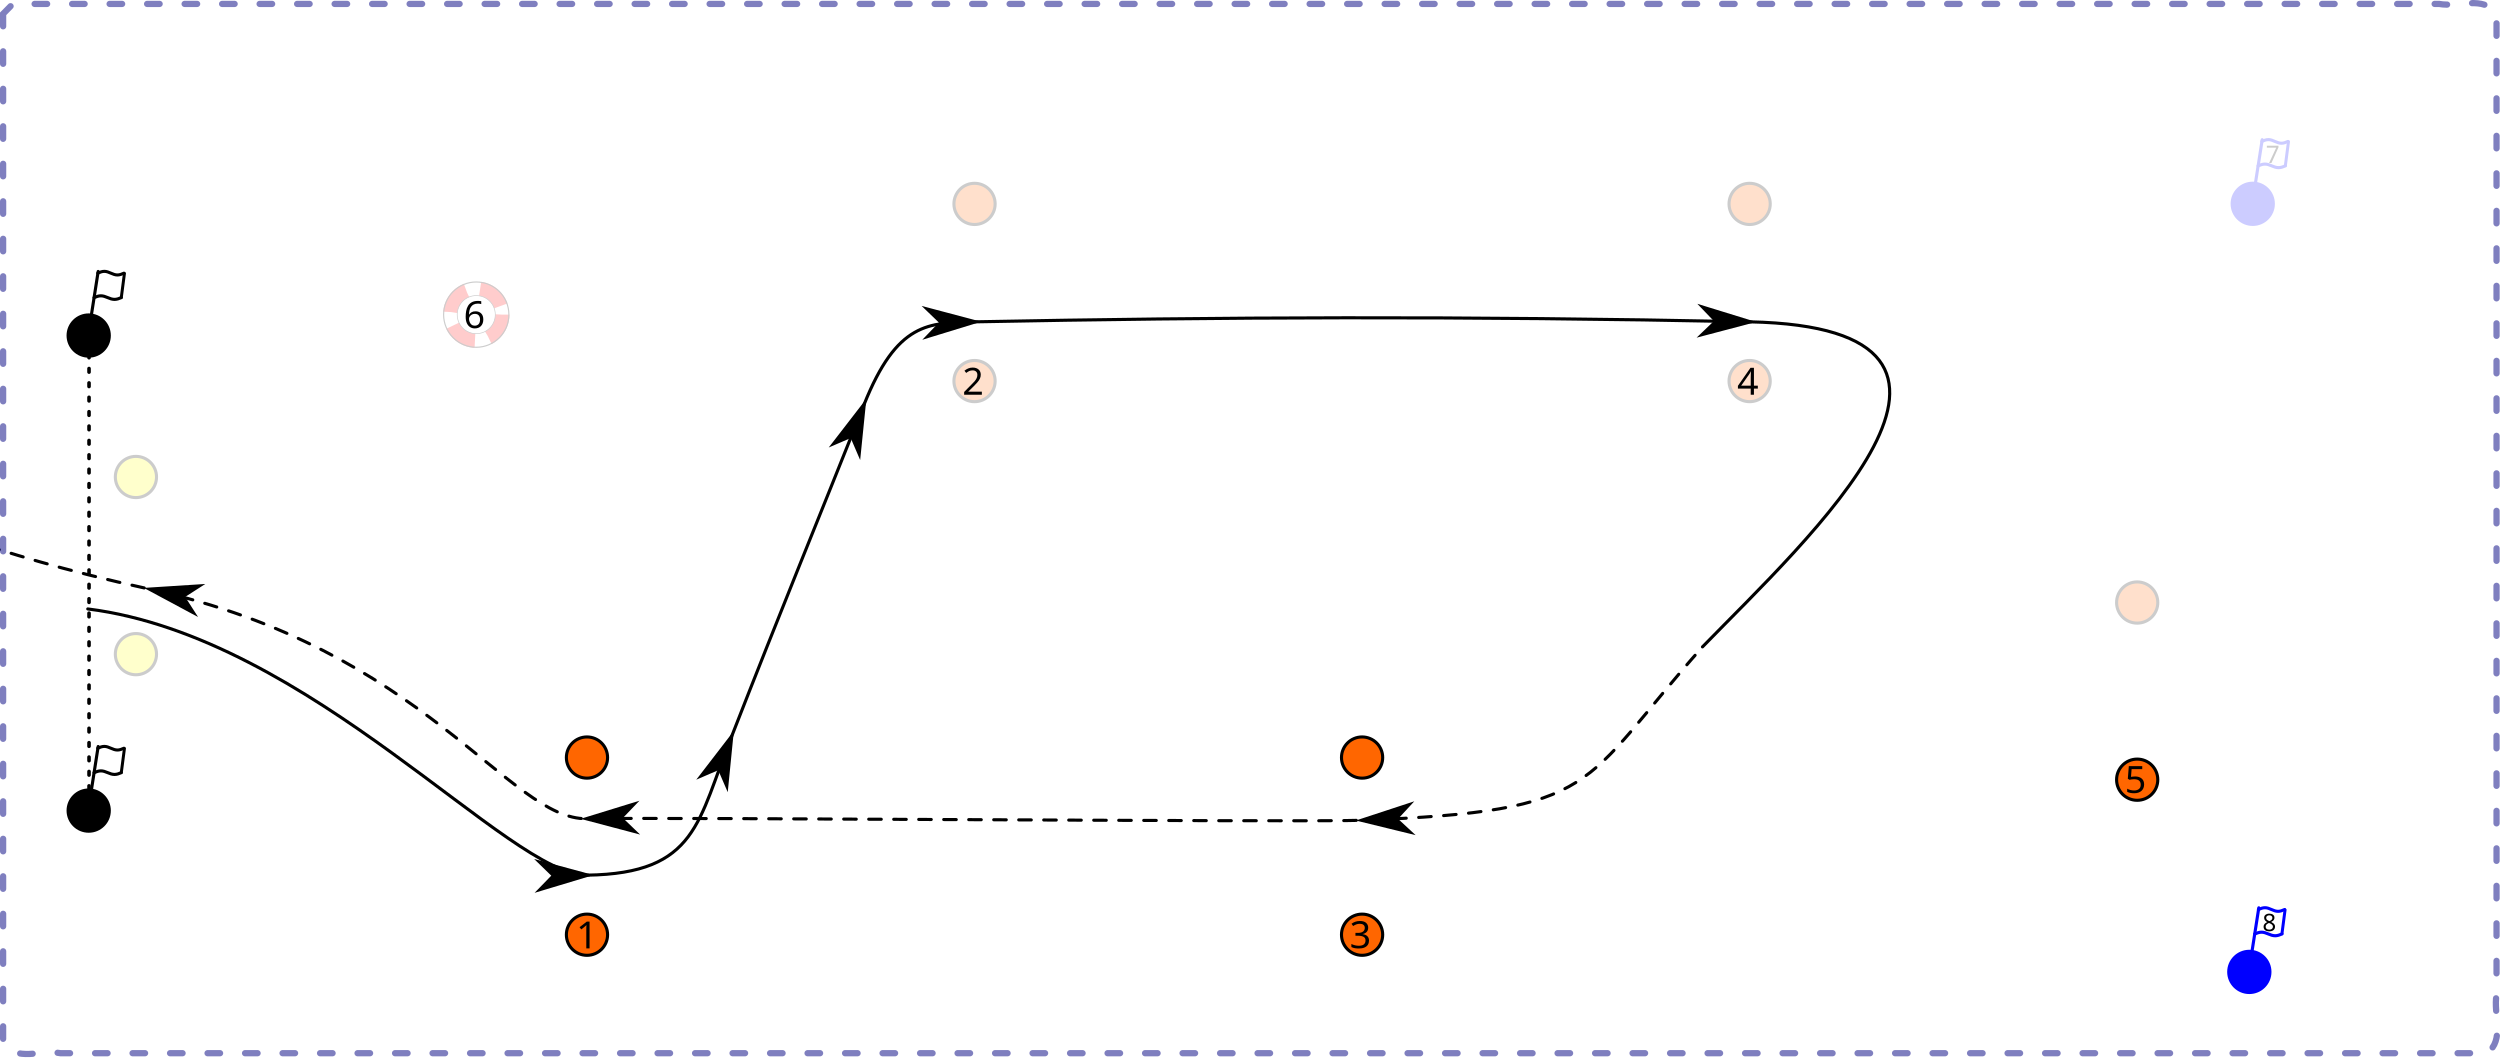
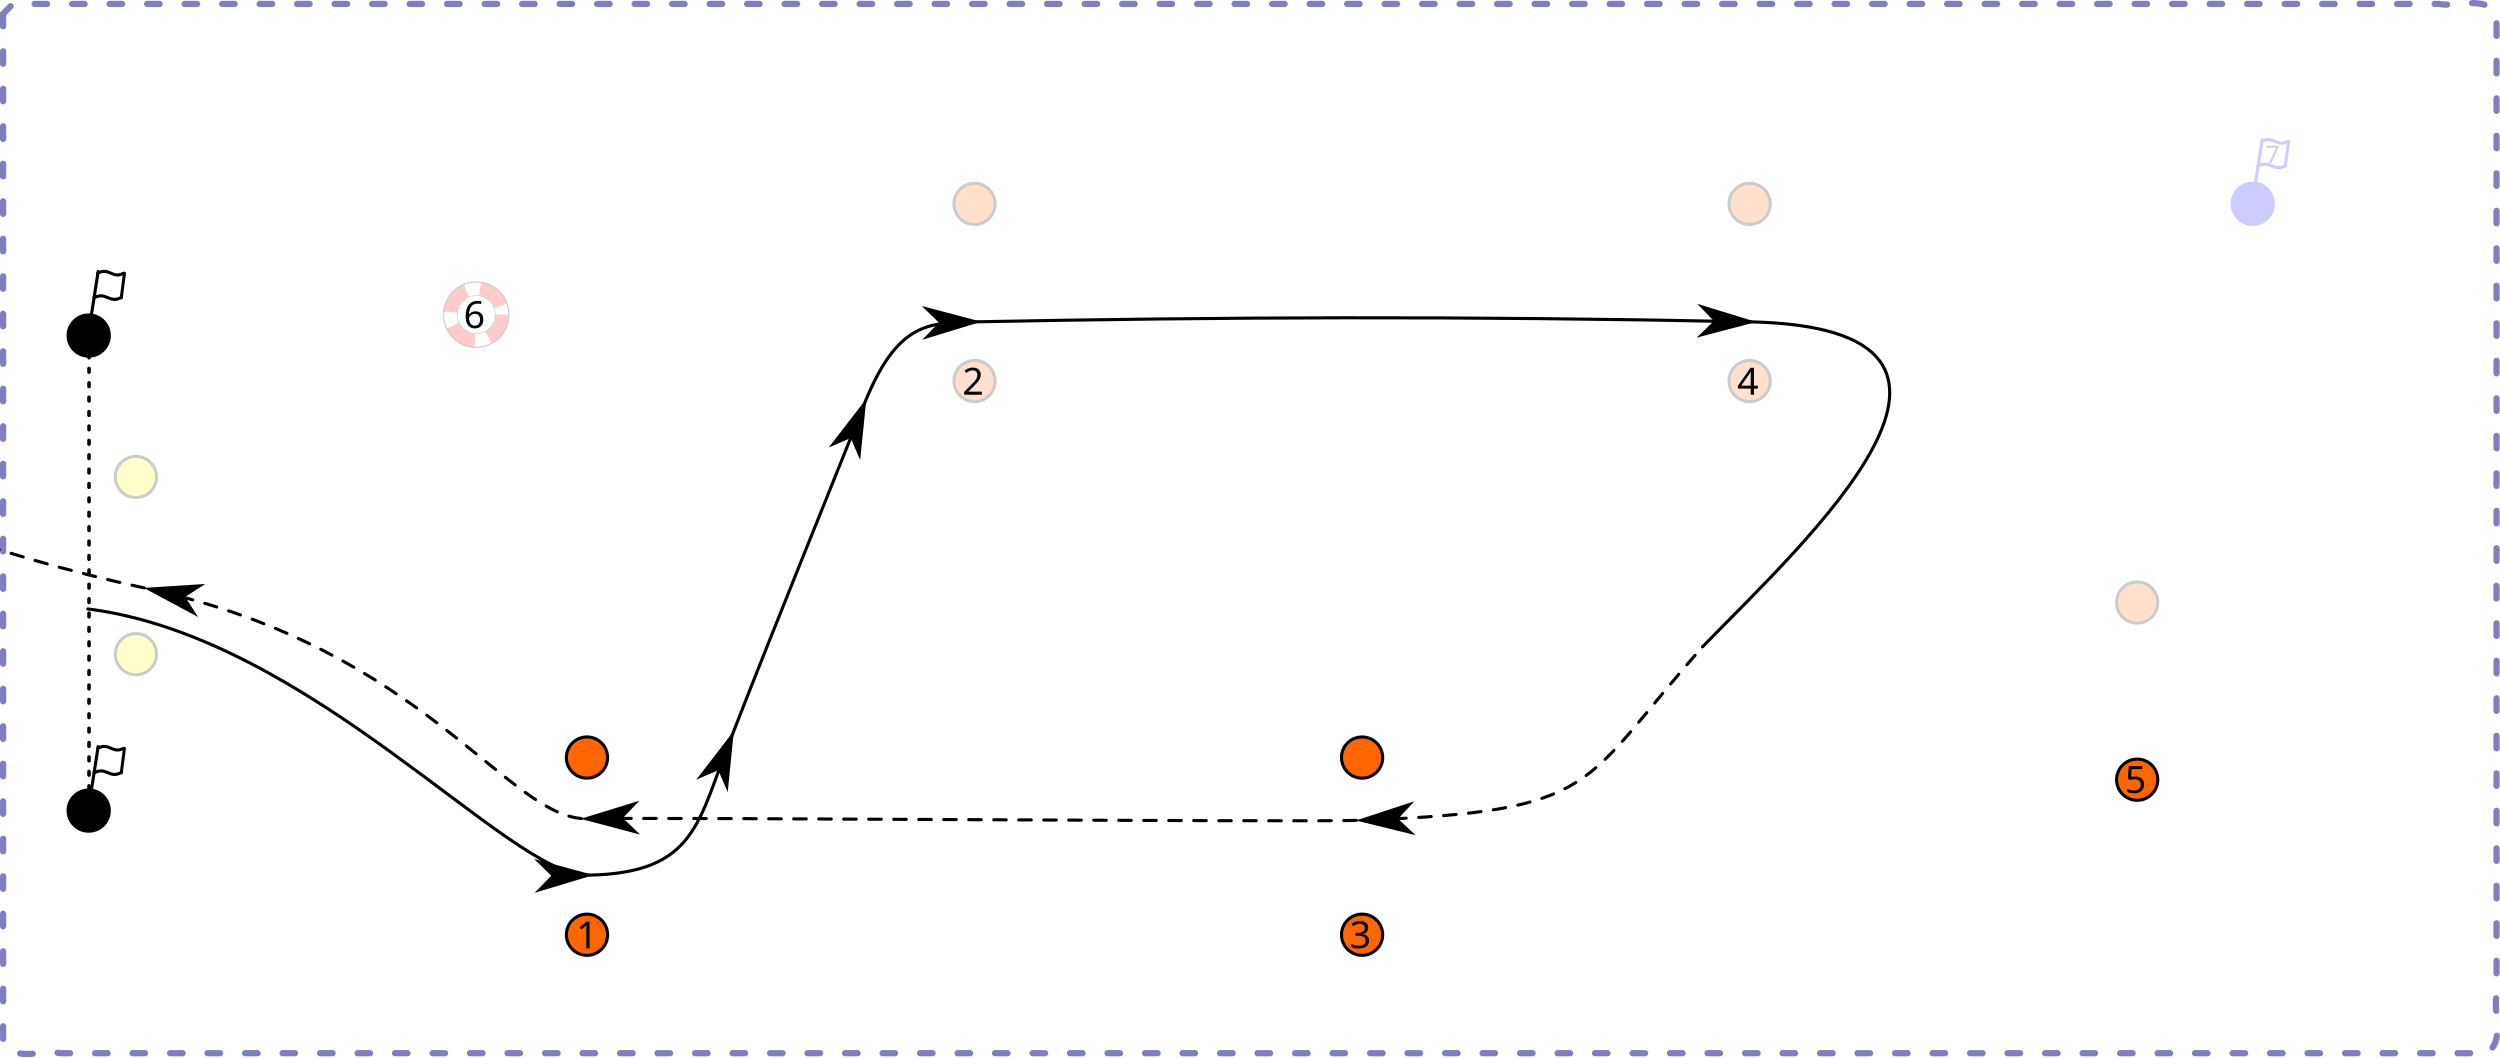
<svg xmlns="http://www.w3.org/2000/svg" version="1.0" id="svg3641" height="360.829" width="853.326" style="enable-background:new" xml:space="preserve">
  <defs id="arrows">
    <marker id="RazorWire" refX="0" refY="0" orient="auto" style="overflow:visible">
      <path id="path5527" style="fill:#34ff00;fill-opacity:1;fill-rule:evenodd;stroke:#34ff00;stroke-width:0.085pt;stroke-opacity:1" d="M 0.019,-0.632 V 0.595 L -6.621,2.568 H 9.113 L 2.979,0.595 V -0.632 L 9.166,-2.472 H -6.594 Z" />
    </marker>
    <marker orient="auto" refY="0" refX="0" id="Scissors" style="overflow:visible">
      <path id="schere" d="M 9.696,-3.847 C 8.661,-5.095 6.794,-5.052 5.4,-4.515 l -8.76,3.283 c -2.548,-1.394 -5.065,-0.995 -5.065,-1.673 0,-0.53 0.487,-0.414 0.414,-1.795 -0.07,-1.326 -1.454,-2.307 -2.763,-2.22 -1.309,-0.008 -2.666,0.995 -2.678,2.379 -0.098,1.393 1.074,2.688 2.461,2.779 1.624,0.242 4.499,-0.742 5.848,1.676 C -6.148,1.766 -7.931,1.771 -9.543,1.679 -10.882,1.602 -12.489,1.985 -13.128,3.301 c -0.617,1.261 -0.012,3.056 1.405,3.442 1.43,0.525 3.393,-0.138 3.733,-1.782 0.262,-1.267 -0.635,-1.862 -0.291,-2.322 0.26,-0.347 1.91,-0.146 4.85,-1.466 L 6.055,4.515 C 7.253,4.85 8.718,4.839 9.78,3.66 L -0.055,-0.057 Z M -9.832,-5.874 c 1.381,0.771 1.268,2.862 -0.167,3.268 -1.298,0.452 -2.956,-0.81 -2.542,-2.216 0.242,-1.154 1.764,-1.579 2.709,-1.052 z m 0.06,8.552 c 1.441,0.532 1.196,2.97 -0.269,3.298 -0.972,0.337 -2.361,-0.148 -2.459,-1.293 -0.189,-1.392 1.446,-2.65 2.728,-2.005 z" style="fill:#34ff00;fill-opacity:1;stroke:#34ff00;stroke-width:1.067;stroke-opacity:1" />
    </marker>
    <marker orient="auto" refY="0" refX="0" id="Legs" style="overflow:visible">
      <g id="g5494" transform="scale(-0.7)" style="fill:#34ff00;fill-opacity:1;stroke:#34ff00;stroke-opacity:1">
        <g id="g5496" transform="matrix(0,-1,-1,0,22.0892,22.73484)" style="fill:#34ff00;fill-opacity:1;stroke:#34ff00;stroke-opacity:1">
          <path id="path5498" d="m 22.636,22.054 c -7.371,5.036 -2.618,7.047 -6.23,14.339" style="fill:#34ff00;fill-opacity:1;fill-rule:evenodd;stroke:#34ff00;stroke-width:1.067pt;stroke-opacity:1" />
          <path id="path5500" d="m 22.825,21.918 c -1.451,8.904 3.772,9.355 4.805,14.747" style="fill:#34ff00;fill-opacity:1;fill-rule:evenodd;stroke:#34ff00;stroke-width:1.067pt;stroke-opacity:1" />
        </g>
        <path id="path5502" d="m -15.029,-7.181 -0.984,4.313 4.227,-1.305 z" style="fill:#34ff00;fill-opacity:1;fill-rule:evenodd;stroke:#34ff00;stroke-width:1.067pt;stroke-opacity:1" />
        <path id="path5504" d="m -16.23,4.861 1.999,3.946 2.418,-3.704 z" style="fill:#34ff00;fill-opacity:1;fill-rule:evenodd;stroke:#34ff00;stroke-width:1.067pt;stroke-opacity:1" />
      </g>
    </marker>
    <linearGradient id="linearGradient5477">
      <stop style="stop-color:#57e307;stop-opacity:1;" offset="0" id="stop5479" />
    </linearGradient>
    <marker style="overflow:visible" id="Arrow1Lend" refX="0" refY="0" orient="auto">
      <path style="fill-rule:evenodd;stroke:#000000;stroke-width:0.853pt;marker-start:none" d="M -10.667,0 -14.933,4.267 0,0 -14.933,-4.267 Z" id="path3104" />
    </marker>
    <marker style="overflow:visible" id="Arrow1Lstart" refX="0" refY="0" orient="auto">
      <path style="fill-rule:evenodd;stroke:#000000;stroke-width:0.853pt;marker-start:none" d="M 10.667,0 14.933,-4.267 0,0 14.933,4.267 Z" id="path3282" />
    </marker>
    <marker style="overflow:visible" id="Arrow1Lstart-7" refX="0" refY="0" orient="auto">
      <path style="fill-rule:evenodd;stroke:#000000;stroke-width:0.853pt;marker-start:none" d="M 10.667,0 14.933,-4.267 0,0 14.933,4.267 Z" id="path3282-4" />
    </marker>
    <marker style="overflow:visible" id="Arrow1Lend-6" refX="0" refY="0" orient="auto">
      <path style="fill-rule:evenodd;stroke:#000000;stroke-width:0.853pt;marker-start:none" d="M -10.667,0 -14.933,4.267 0,0 -14.933,-4.267 Z" id="path3104-0" />
    </marker>
  </defs>
  <g transform="translate(-215.4445,-435.3955)" style="display:inline" id="Parcours">
    <defs id="defs2076" />
    <g id="g1" />
    <g id="layer6" style="display:inline">
      <g transform="translate(18.94796,85.04597)" id="Zeitnahme" style="display:inline">
        <g id="g13156" transform="translate(-177.6378,-94.48819)">
          <path style="fill:#000000;fill-opacity:1;stroke:#000000;stroke-width:1.762" d="m 411.087,559.37 c 0,-3.685 -2.986,-6.678 -6.678,-6.678 -3.683,0 -6.678,2.987 -6.678,6.678 0,3.685 2.987,6.678 6.678,6.678 3.685,0 6.678,-2.987 6.678,-6.678 z" id="Zeit_oben" />
        </g>
        <g id="g13172" transform="translate(-177.6378,67.66194)">
          <path style="fill:#000000;fill-opacity:1;stroke:#000000;stroke-width:1.762" d="m 411.087,559.37 c 0,-3.685 -2.986,-6.678 -6.678,-6.678 -3.683,0 -6.678,2.987 -6.678,6.678 0,3.685 2.987,6.678 6.678,6.678 3.685,0 6.678,-2.987 6.678,-6.678 z" id="Zeit_unten" />
        </g>
        <path style="fill:none;stroke:#000000;stroke-width:1.228;stroke-linecap:round;stroke-linejoin:miter;stroke-miterlimit:4;stroke-dasharray:1.228, 3.684;stroke-dashoffset:0;stroke-opacity:1" d="m 226.886,466.315 c 0,23.379 0,46.759 0,70.138 0,19.991 0,67.885 0,87.271" id="path14169" />
      </g>
      <g transform="translate(113.4362,157.2769)" id="Tor1" style="display:inline;fill:#ff6600">
        <path style="fill:#ff6600;stroke:#000000;stroke-width:1.056" d="m 309.393,536.693 c 0,-3.883 -3.149,-7.032 -7.031,-7.032 -3.881,0 -7.031,3.148 -7.031,7.032 0,3.883 3.15,7.031 7.031,7.031 3.882,0 7.031,-3.147 7.031,-7.031 z" id="Tor1_innen" />
        <path style="fill:#ff6600;stroke:#000000;stroke-width:1.056" d="m 309.393,597.166 c 0,-3.883 -3.149,-7.032 -7.031,-7.032 -3.881,0 -7.031,3.148 -7.031,7.032 0,3.883 3.15,7.031 7.031,7.031 3.882,0 7.031,-3.147 7.031,-7.031 z" id="Tor1_aussen" />
      </g>
      <g transform="translate(226.8221,-31.69941)" id="Tor2" opacity="0.2" style="display:inline;fill:#ff6600">
        <path style="fill:#ff6600;stroke:#000000;stroke-width:1.056" d="m 328.291,536.693 c 0,-3.883 -3.149,-7.032 -7.031,-7.032 -3.881,0 -7.031,3.148 -7.031,7.032 0,3.883 3.15,7.031 7.031,7.031 3.882,0 7.031,-3.147 7.031,-7.031 z" id="Tor2_aussen" />
        <path style="fill:#ff6600;stroke:#000000;stroke-width:1.056" d="m 328.291,597.166 c 0,-3.883 -3.149,-7.032 -7.031,-7.032 -3.881,0 -7.031,3.148 -7.031,7.032 0,3.883 3.15,7.031 7.031,7.031 3.882,0 7.031,-3.147 7.031,-7.031 z" id="Tor2_innen" />
      </g>
      <g transform="translate(340.2078,157.2769)" id="Tor3" style="display:inline;fill:#ff6600">
        <path style="fill:#ff6600;stroke:#000000;stroke-width:1.056" d="m 347.189,536.693 c 0,-3.883 -3.149,-7.032 -7.031,-7.032 -3.881,0 -7.031,3.148 -7.031,7.032 0,3.883 3.15,7.031 7.031,7.031 3.882,0 7.031,-3.147 7.031,-7.031 z" id="Tor3_innen" />
        <path style="fill:#ff6600;stroke:#000000;stroke-width:1.056" d="m 347.189,597.166 c 0,-3.883 -3.149,-7.032 -7.031,-7.032 -3.881,0 -7.031,3.148 -7.031,7.032 0,3.883 3.15,7.031 7.031,7.031 3.882,0 7.031,-3.147 7.031,-7.031 z" id="Tor3_aussen" />
      </g>
      <g transform="translate(453.5935,-31.69941)" id="Tor4" opacity="0.2" style="display:inline;fill:#ff6600">
        <path style="fill:#ff6600;stroke:#000000;stroke-width:1.056" d="m 366.086,536.693 c 0,-3.883 -3.149,-7.032 -7.031,-7.032 -3.881,0 -7.031,3.148 -7.031,7.032 0,3.883 3.15,7.031 7.031,7.031 3.882,0 7.031,-3.147 7.031,-7.031 z" id="Tor4_aussen" />
        <path style="fill:#ff6600;stroke:#000000;stroke-width:1.056" d="m 366.086,597.166 c 0,-3.883 -3.149,-7.032 -7.031,-7.032 -3.881,0 -7.031,3.148 -7.031,7.032 0,3.883 3.15,7.031 7.031,7.031 3.882,0 7.031,-3.147 7.031,-7.031 z" id="Tor4_innen" />
      </g>
      <g transform="translate(566.9793,104.3635)" id="Tor5" style="display:inline;fill:#ff6600">
        <path style="fill:#ff6600;stroke:#000000;stroke-width:1.056" d="m 384.984,536.693 c 0,-3.883 -3.149,-7.032 -7.031,-7.032 -3.881,0 -7.031,3.148 -7.031,7.032 0,3.883 3.15,7.031 7.031,7.031 3.882,0 7.031,-3.147 7.031,-7.031 z" id="Tor5_oben" opacity="0.2" />
        <path style="fill:#ff6600;stroke:#000000;stroke-width:1.056" d="m 384.984,597.166 c 0,-3.883 -3.149,-7.032 -7.031,-7.032 -3.881,0 -7.031,3.148 -7.031,7.032 0,3.883 3.15,7.031 7.031,7.031 3.882,0 7.031,-3.147 7.031,-7.031 z" id="Tor5_unten" />
      </g>
      <g transform="translate(18.94796,138.3793)" id="Schikane" opacity="0.2" style="display:inline">
        <g style="fill:none" id="Ring">
          <ellipse id="path8826" style="fill:none;stroke:#ff0000;stroke-width:4.821;stroke-linecap:butt;stroke-linejoin:round;stroke-miterlimit:4;stroke-dasharray:9.643, 4.821;stroke-dashoffset:0;stroke-opacity:1" cx="359.055" cy="404.409" rx="8.928" ry="8.928" />
          <ellipse style="display:inline;fill:none;stroke:#000000;stroke-width:0.229;stroke-linecap:round;stroke-linejoin:round;stroke-miterlimit:4;stroke-dasharray:none;stroke-dashoffset:0;stroke-opacity:1" id="path3620" cx="359.055" cy="404.409" rx="6.5" ry="6.5" />
          <ellipse style="display:inline;fill:none;stroke:#000000;stroke-width:0.393;stroke-linecap:round;stroke-linejoin:round;stroke-miterlimit:4;stroke-dasharray:none;stroke-dashoffset:0;stroke-opacity:1" id="path2733" cx="359.055" cy="404.409" rx="11.142" ry="11.142" />
        </g>
      </g>
      <g transform="translate(-40.52031,61.51377)" id="StartZiel" opacity="0.2" style="display:inline">
        <path style="fill:#ffff00;stroke:#000000;stroke-width:1.056" d="m 309.393,536.693 c 0,-3.883 -3.149,-7.032 -7.031,-7.032 -3.881,0 -7.031,3.148 -7.031,7.032 0,3.883 3.15,7.031 7.031,7.031 3.882,0 7.031,-3.147 7.031,-7.031 z" id="StartZiel_oben" />
        <path style="fill:#ffff00;stroke:#000000;stroke-width:1.056" d="m 309.393,597.166 c 0,-3.883 -3.149,-7.032 -7.031,-7.032 -3.881,0 -7.031,3.148 -7.031,7.032 0,3.883 3.15,7.031 7.031,7.031 3.882,0 7.031,-3.147 7.031,-7.031 z" id="StartZiel_unten" />
      </g>
    </g>
  </g>
  <g transform="translate(-215.4445,-435.3955)" style="display:inline" id="ParcoursLabel">
    <defs id="defs2832" />
    <g id="g3113" style="display:inline">
      <text xml:space="preserve" style="font-style:normal;font-weight:normal;font-size:12.8px;line-height:0%;font-family:'Arial Black';display:inline;fill:#000000;fill-opacity:1;stroke:none;stroke-width:1.067" x="373.691" y="547.37" id="Nummer_Schikane">
        <tspan id="tspan3032" x="373.691" y="547.37" style="font-size:12.8px;line-height:1.25;stroke-width:1.067">6</tspan>
      </text>
      <text xml:space="preserve" style="font-style:normal;font-weight:normal;font-size:12.8px;line-height:0%;font-family:'Arial Black';display:inline;fill:#000000;fill-opacity:1;stroke:none;stroke-width:1.067" x="412.13" y="759.102" id="Nummer_Tor1">
        <tspan id="tspan3036" x="412.13" y="759.102" style="font-size:12.8px;line-height:1.25;stroke-width:1.067">1</tspan>
      </text>
      <text xml:space="preserve" style="font-style:normal;font-weight:normal;font-size:12.8px;line-height:0%;font-family:'Arial Black';display:inline;fill:#000000;fill-opacity:1;stroke:none;stroke-width:1.067" x="808.383" y="570.125" id="Nummer_Tor4">
        <tspan id="tspan3040" x="808.383" y="570.125" style="font-size:12.8px;line-height:1.25;stroke-width:1.067">4</tspan>
      </text>
      <text xml:space="preserve" style="font-style:normal;font-weight:normal;font-size:12.8px;line-height:0%;font-family:'Arial Black';display:inline;fill:#000000;fill-opacity:1;stroke:none;stroke-width:1.067" x="940.704" y="706.032" id="Nummer_Tor5">
        <tspan id="tspan3044" x="940.704" y="706.032" style="font-size:12.8px;line-height:1.25;stroke-width:1.067">5</tspan>
      </text>
      <text xml:space="preserve" style="font-style:normal;font-weight:normal;font-size:12.8px;line-height:0%;font-family:'Arial Black';display:inline;fill:#000000;fill-opacity:1;stroke:none;stroke-width:1.067" x="676.131" y="759.024" id="Nummer_Tor3">
        <tspan id="tspan3048" x="676.131" y="759.024" style="font-size:12.8px;line-height:1.25;stroke-width:1.067">3</tspan>
      </text>
      <g transform="translate(579.9631,-35.51099)" id="Speedboje_oben" opacity="0.2" style="display:inline">
        <path id="path3052" d="m 411.087,540.472 c 0,-3.685 -2.986,-6.678 -6.678,-6.678 -3.683,0 -6.678,2.987 -6.678,6.678 0,3.685 2.987,6.678 6.678,6.678 3.685,0 6.678,-2.987 6.678,-6.678 z" style="fill:#0000ff;fill-opacity:1;stroke:#0000ff;stroke-width:1.762" />
        <g style="stroke:#0000ff" id="g3062">
          <path id="path3054" d="m 407.511,519.18 c 0.372,-0.161 0.745,-0.325 1.117,-0.438 0.372,-0.114 0.744,-0.181 1.117,-0.181 0.372,0 0.744,0.063 1.117,0.181 0.372,0.113 0.744,0.273 1.116,0.438 0.369,0.16 0.745,0.321 1.117,0.434 0.369,0.114 0.745,0.181 1.117,0.181 0.368,0 0.745,-0.064 1.117,-0.181 0.368,-0.113 0.744,-0.274 1.117,-0.434" style="fill:none;stroke:#0000ff;stroke-width:1.052;stroke-linecap:round;stroke-linejoin:round" />
          <path id="path3056" d="m 407.643,518.601 -2.7,17.3 v 0.258 0" style="fill:none;stroke:#0000ff;stroke-width:1.067;stroke-linecap:round;stroke-linejoin:round" />
          <path id="path3058" d="m 406.246,527.522 c 0.384,-0.158 0.775,-0.317 1.163,-0.429 0.383,-0.113 0.775,-0.179 1.163,-0.179 0.383,0 0.774,0.062 1.163,0.179 0.387,0.112 0.774,0.271 1.163,0.429 0.387,0.159 0.774,0.317 1.162,0.433 0.388,0.109 0.775,0.175 1.163,0.175 0.388,0 0.775,-0.062 1.163,-0.175 0.387,-0.112 0.775,-0.271 1.163,-0.433" style="fill:none;stroke:#0000ff;stroke-width:1.067;stroke-linecap:round;stroke-linejoin:round" />
          <path id="path3060" d="m 416.604,519.31 -1.039,7.969 v 0.12 0" style="fill:none;stroke:#0000ff;stroke-width:1.024;stroke-linecap:round" />
        </g>
        <text xml:space="preserve" style="font-style:normal;font-weight:normal;font-size:12.8px;line-height:0%;font-family:'Arial Black';fill:#000000;fill-opacity:1;stroke:none;stroke-width:1.067" x="408.873" y="526.543" id="text3066">
          <tspan id="tspan3064" x="408.873" y="526.543" style="font-size:8.242px;line-height:1.25;stroke-width:1.067">7</tspan>
        </text>
      </g>
      <text xml:space="preserve" style="font-style:normal;font-weight:normal;font-size:12.8px;line-height:0%;font-family:'Arial Black';display:inline;fill:#000000;fill-opacity:1;stroke:none;stroke-width:1.067" x="543.926" y="570.125" id="Nummer_Tor2">
        <tspan id="tspan3088" x="543.926" y="570.125" style="font-size:12.8px;line-height:1.25;stroke-width:1.067">2</tspan>
      </text>
      <g id="Zeit_oben_Flagge">
        <path id="path3092" d="m 248.821,528.636 c 0.372,-0.161 0.745,-0.325 1.117,-0.438 0.372,-0.114 0.744,-0.181 1.117,-0.181 0.372,0 0.744,0.063 1.117,0.181 0.372,0.113 0.744,0.273 1.116,0.438 0.369,0.16 0.745,0.321 1.117,0.434 0.369,0.114 0.745,0.181 1.117,0.181 0.368,0 0.745,-0.064 1.117,-0.181 0.368,-0.113 0.744,-0.274 1.117,-0.434" style="display:inline;fill:none;stroke:#000000;stroke-width:1.052;stroke-linecap:round;stroke-linejoin:round" />
        <path id="path3094" d="m 248.953,528.057 -2.7,17.3 v 0.258 0" style="display:inline;fill:none;stroke:#000000;stroke-width:1.067;stroke-linecap:round;stroke-linejoin:round" />
        <path id="path3096" d="m 247.556,536.977 c 0.384,-0.158 0.775,-0.317 1.163,-0.429 0.383,-0.113 0.775,-0.179 1.163,-0.179 0.383,0 0.774,0.062 1.163,0.179 0.387,0.112 0.774,0.271 1.163,0.429 0.387,0.159 0.774,0.317 1.162,0.433 0.388,0.109 0.775,0.175 1.163,0.175 0.388,0 0.775,-0.062 1.163,-0.175 0.387,-0.112 0.775,-0.271 1.163,-0.433" style="display:inline;fill:none;stroke:#000000;stroke-width:1.067;stroke-linecap:round;stroke-linejoin:round" />
        <path id="path3098" d="m 257.914,528.766 -1.039,7.969 v 0.12 0" style="display:inline;fill:none;stroke:#000000;stroke-width:1.024;stroke-linecap:round" />
      </g>
      <g id="Zeit_unten_Flagge">
        <path id="path3102" d="m 248.821,690.786 c 0.372,-0.161 0.745,-0.325 1.117,-0.438 0.372,-0.114 0.744,-0.181 1.117,-0.181 0.372,0 0.744,0.063 1.117,0.181 0.372,0.113 0.744,0.273 1.116,0.438 0.369,0.16 0.745,0.321 1.117,0.434 0.369,0.114 0.745,0.181 1.117,0.181 0.368,0 0.745,-0.064 1.117,-0.181 0.368,-0.113 0.744,-0.274 1.117,-0.434" style="display:inline;fill:none;stroke:#000000;stroke-width:1.052;stroke-linecap:round;stroke-linejoin:round" />
        <path id="path3105" d="m 248.953,690.207 -2.7,17.3 v 0.258 0" style="display:inline;fill:none;stroke:#000000;stroke-width:1.067;stroke-linecap:round;stroke-linejoin:round" />
        <path id="path3107" d="m 247.556,699.127 c 0.384,-0.158 0.775,-0.317 1.163,-0.429 0.383,-0.113 0.775,-0.179 1.163,-0.179 0.383,0 0.774,0.062 1.163,0.179 0.387,0.112 0.774,0.271 1.163,0.429 0.387,0.159 0.774,0.317 1.162,0.433 0.388,0.109 0.775,0.175 1.163,0.175 0.388,0 0.775,-0.062 1.163,-0.175 0.387,-0.112 0.775,-0.271 1.163,-0.433" style="display:inline;fill:none;stroke:#000000;stroke-width:1.067;stroke-linecap:round;stroke-linejoin:round" />
        <path id="path3109" d="m 257.914,690.916 -1.039,7.969 v 0.12 0" style="display:inline;fill:none;stroke:#000000;stroke-width:1.024;stroke-linecap:round" />
      </g>
    </g>
  </g>
-   <g transform="translate(363.3543,-208.7303)" id="Speedboje_unten" style="display:inline;enable-background:new">
-     <path id="path2174" d="m 411.087,540.472 c 0,-3.685 -2.986,-6.678 -6.678,-6.678 -3.683,0 -6.678,2.987 -6.678,6.678 0,3.685 2.987,6.678 6.678,6.678 3.685,0 6.678,-2.987 6.678,-6.678 z" style="fill:#0000ff;fill-opacity:1;stroke:#0000ff;stroke-width:1.762" />
-     <g style="fill:none;stroke:#0000ff" id="g2184">
-       <path id="path2176" d="m 407.511,519.18 c 0.372,-0.161 0.745,-0.325 1.117,-0.438 0.372,-0.114 0.744,-0.181 1.117,-0.181 0.372,0 0.744,0.063 1.117,0.181 0.372,0.113 0.744,0.273 1.116,0.438 0.369,0.16 0.745,0.321 1.117,0.434 0.369,0.114 0.745,0.181 1.117,0.181 0.368,0 0.745,-0.064 1.117,-0.181 0.368,-0.113 0.744,-0.274 1.117,-0.434" style="fill:none;stroke:#0000ff;stroke-width:1.052;stroke-linecap:round;stroke-linejoin:round" />
-       <path id="path2178" d="m 407.643,518.601 -2.7,17.3 v 0.258 0" style="fill:none;stroke:#0000ff;stroke-width:1.067;stroke-linecap:round;stroke-linejoin:round" />
-       <path id="path2180" d="m 406.246,527.522 c 0.384,-0.158 0.775,-0.317 1.163,-0.429 0.383,-0.113 0.775,-0.179 1.163,-0.179 0.383,0 0.774,0.062 1.163,0.179 0.387,0.112 0.774,0.271 1.163,0.429 0.387,0.159 0.774,0.317 1.162,0.433 0.388,0.109 0.775,0.175 1.163,0.175 0.388,0 0.775,-0.062 1.163,-0.175 0.387,-0.112 0.775,-0.271 1.163,-0.433" style="fill:none;stroke:#0000ff;stroke-width:1.067;stroke-linecap:round;stroke-linejoin:round" />
-       <path id="path2182" d="m 416.604,519.31 -1.039,7.969 v 0.12 0" style="fill:none;stroke:#0000ff;stroke-width:1.024;stroke-linecap:round" />
-     </g>
-     <text xml:space="preserve" style="font-style:normal;font-weight:normal;font-size:12.8px;line-height:0%;font-family:'Arial Black';fill:#000000;fill-opacity:1;stroke:none;stroke-width:1.067" x="408.873" y="526.543" id="text2188">
-       <tspan id="tspan2186" x="408.873" y="526.543" style="font-size:8.242px;line-height:1.25;stroke-width:1.067">8</tspan>
-     </text>
-   </g>
  <g transform="translate(-215.4445,-435.3955)" style="display:inline" id="KlasseA">
    <text id="text570" y="328.002" x="595.582" style="font-style:normal;font-weight:normal;font-size:12.8px;line-height:0%;font-family:Verdana;text-align:center;text-anchor:middle;display:inline;fill:#000000;fill-opacity:1;stroke:none;stroke-width:1.067" xml:space="preserve">
      <tspan style="font-weight:bold;font-size:38.4px;line-height:1.25;text-align:center;text-anchor:middle;stroke-width:1.067" y="328.002" x="595.582" id="tspan572">DMYV-Jugend</tspan>
      <tspan id="tspan574" style="font-weight:bold;font-size:38.4px;line-height:1.25;text-align:center;text-anchor:middle;stroke-width:1.067" y="376.002" x="595.582">Motorboot-Slalom</tspan>
      <tspan style="font-weight:bold;font-size:38.4px;line-height:1.25;text-align:center;text-anchor:middle;stroke-width:1.067" id="tspan576" y="424.002" x="595.582">Klasse A</tspan>
    </text>
    <text id="text578" y="876.114" x="243.389" style="font-style:normal;font-weight:normal;font-size:12.8px;line-height:0%;font-family:Verdana;display:inline;fill:#000000;fill-opacity:1;stroke:none;stroke-width:1.067" xml:space="preserve">
      <tspan id="tspan580" y="876.114" x="243.389" style="font-size:19.2px;line-height:1.25;stroke-width:1.067">Ablegen - Startlinie - Tonnentore 1 - 2 - 4 - 3 - 1 - Ziellinie - </tspan>
      <tspan id="tspan582" y="900.114" x="243.389" style="font-size:19.2px;line-height:1.25;stroke-width:1.067">anlegen und an der Klampe mit Kopfschlag belegen.</tspan>
    </text>
    <path id="path584" d="m 796.555,656.195 c 35.2,-36.204 115.094,-108.894 16.126,-110.949 -98.968,-2.055 -180.869,-1.629 -264.533,0 -15.737,0.306 -26.516,-0.013 -37.8,28.3 -15.198,38.135 -28.391,70.213 -45.233,113.367 -11.479,28.478 -11.492,46.667 -49.267,47.2 -26.48,0.374 -94.329,-81.289 -170.443,-90.871" style="display:inline;fill:none;stroke:#000000;stroke-width:1.067;stroke-linecap:round;stroke-linejoin:round;stroke-miterlimit:4;stroke-dasharray:none;stroke-dashoffset:0;stroke-opacity:1;marker-start:none;marker-mid:url(#Arrow1Lstart);marker-end:none" />
    <path id="path586" d="m 169.627,612.629 c 24.841,0 34.833,10.347 97.061,23.903 93.712,20.413 122.575,78.85 149.126,78.314 26.401,-0.532 245.717,1.268 264.6,0.533 82.2,-3.2 73.962,-11.691 116.141,-59.184" style="display:inline;fill:none;stroke:#000000;stroke-width:1.067;stroke-linecap:round;stroke-linejoin:round;stroke-miterlimit:4;stroke-dasharray:4.267, 4.267;stroke-dashoffset:0;stroke-opacity:1;marker-start:none;marker-mid:url(#Arrow1Lstart);marker-end:none" />
  </g>
  <g id="Export_Area" style="display:inline;opacity:1" transform="translate(-180.8124,-194.4877)">
    <path style="display:inline;opacity:0.5;fill:none;fill-opacity:1;fill-rule:nonzero;stroke:#000080;stroke-width:2.133;stroke-linecap:round;stroke-linejoin:miter;stroke-miterlimit:4;stroke-dasharray:4.267, 8.533;stroke-dashoffset:0;stroke-opacity:1" d="m 181.879,199.201 c 0,117.134 0,234.268 0,351.402 4.38,6.419 13.104,2.145 19.592,3.374 276.059,0 552.117,0 828.176,0 6.295,-4.466 2.103,-13.361 3.309,-19.977 0,-111.6 0,-223.2 0,-334.8 -4.38,-6.419 -13.104,-2.145 -19.592,-3.374 -276.059,0 -552.117,0 -828.176,0 -1.103,1.125 -2.206,2.25 -3.309,3.374 z" id="rect4816" />
    <g id="g2" />
    <g id="g3" />
  </g>
</svg>
